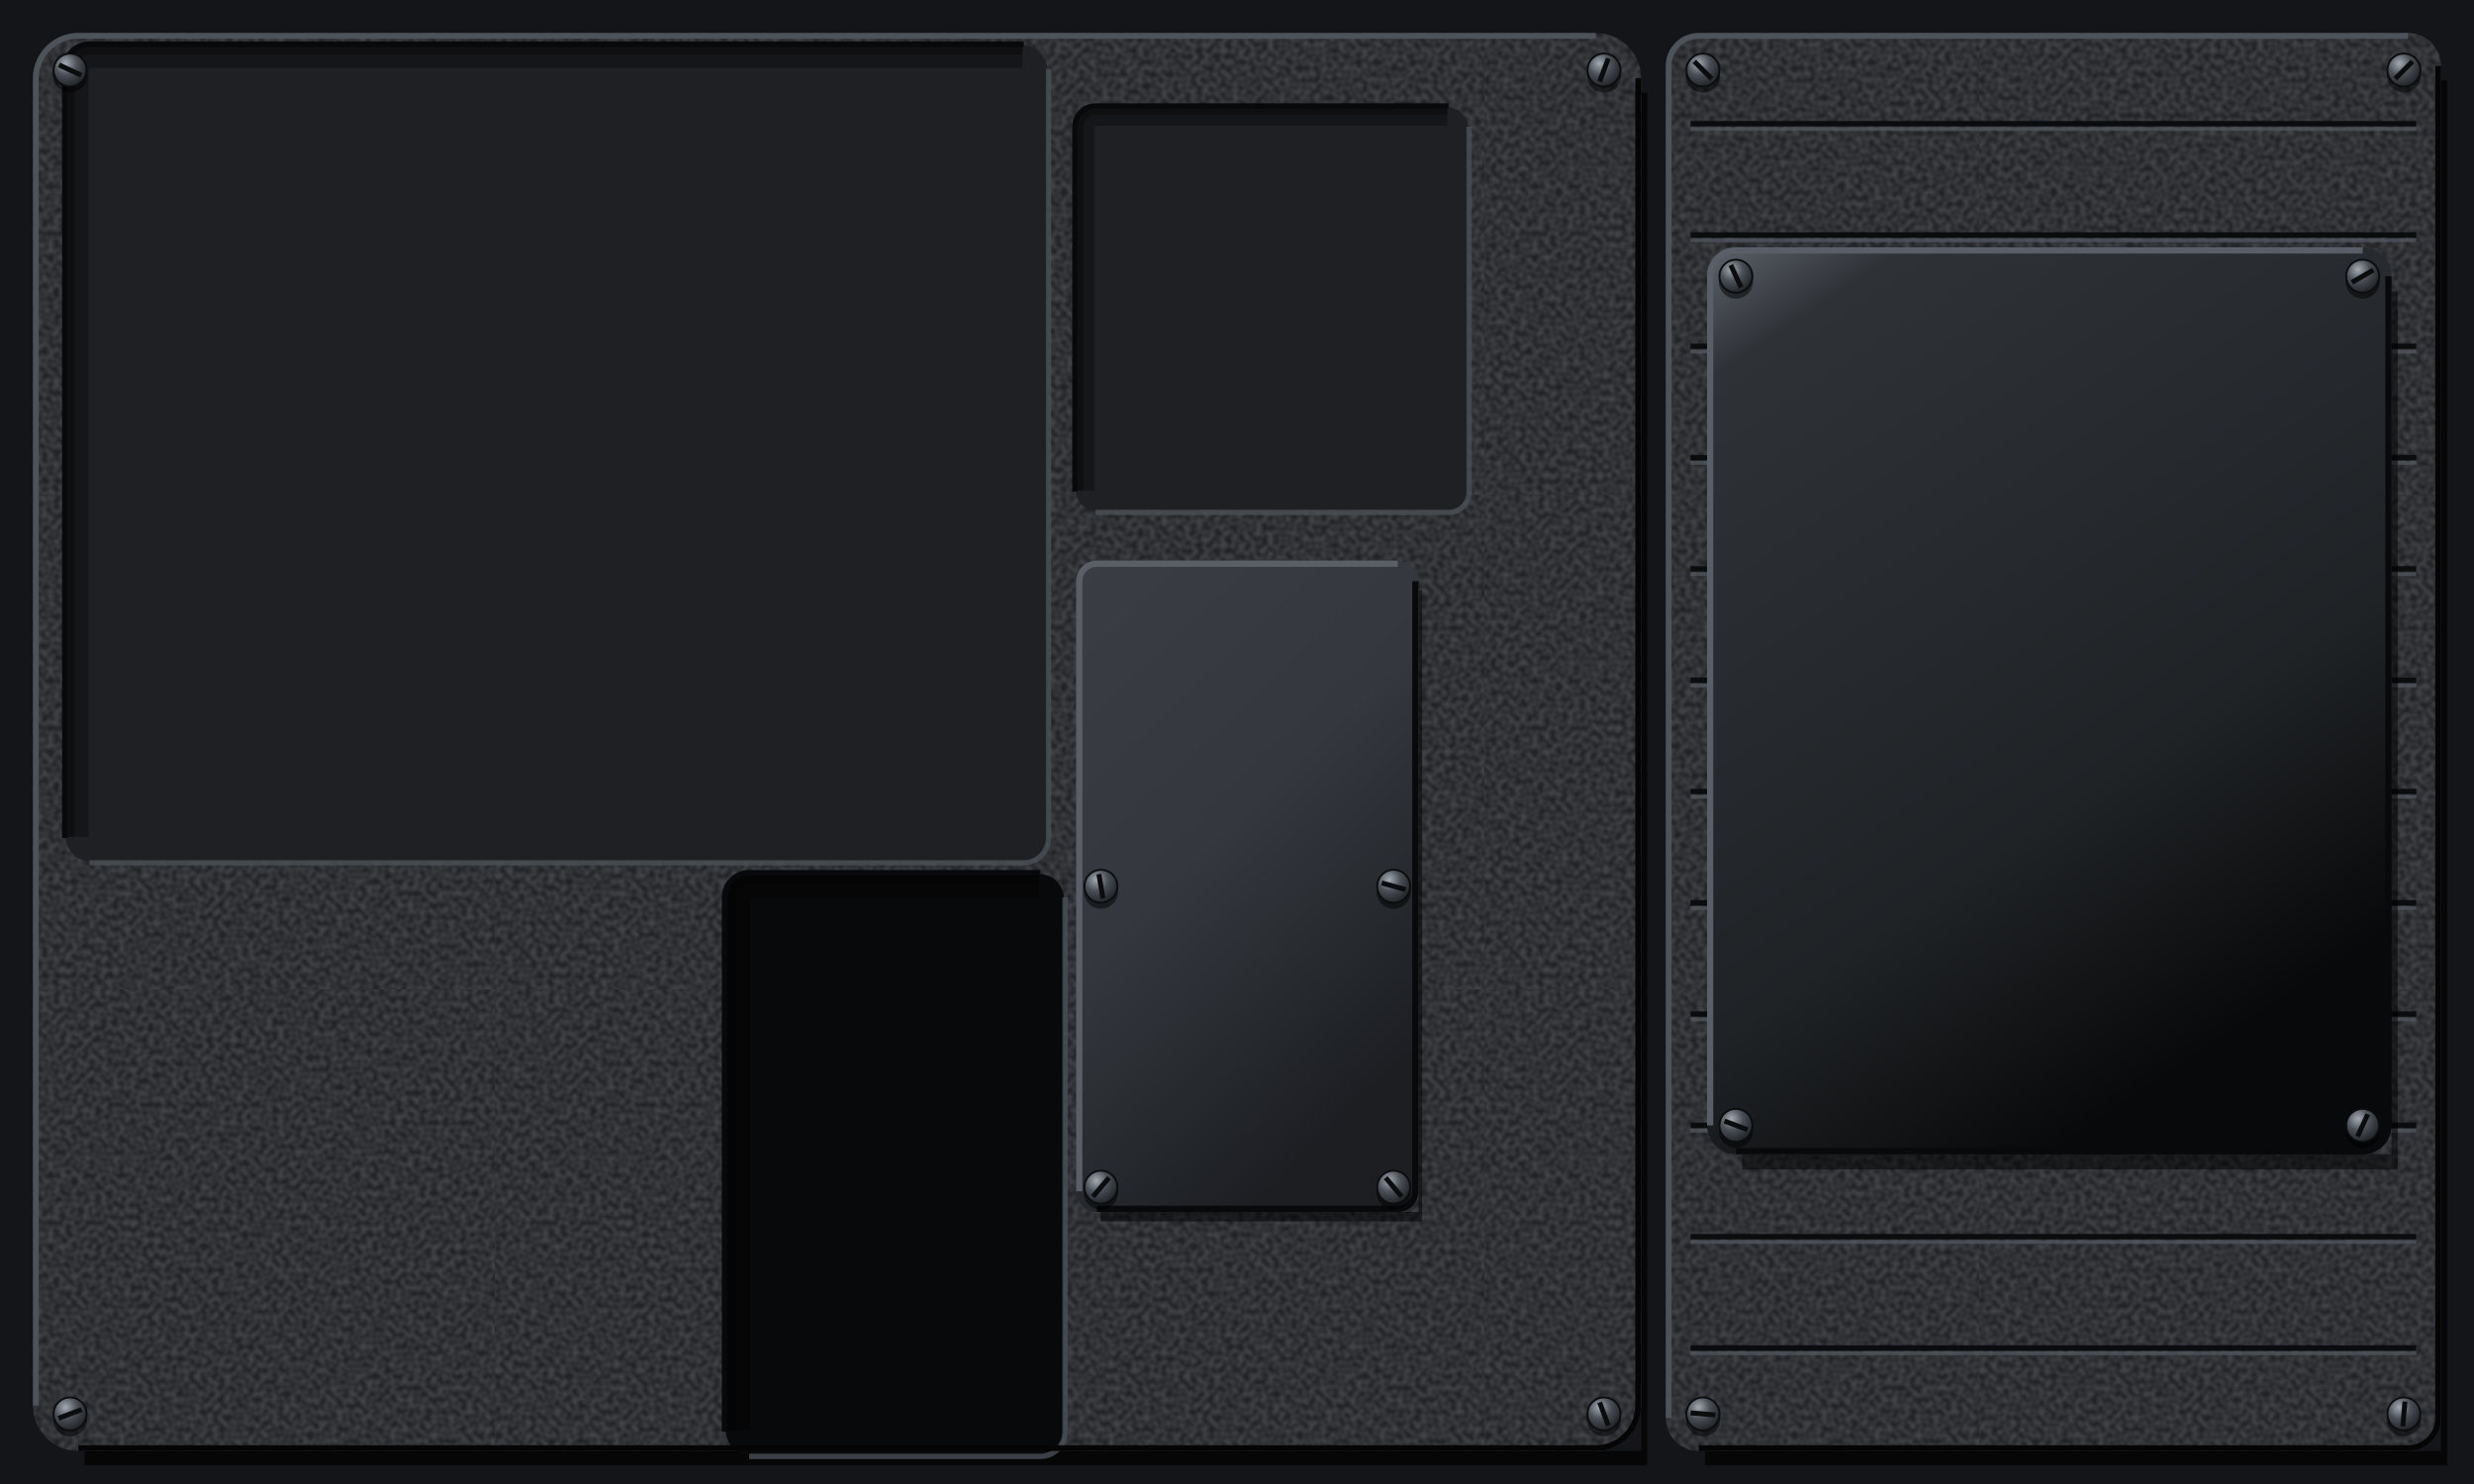
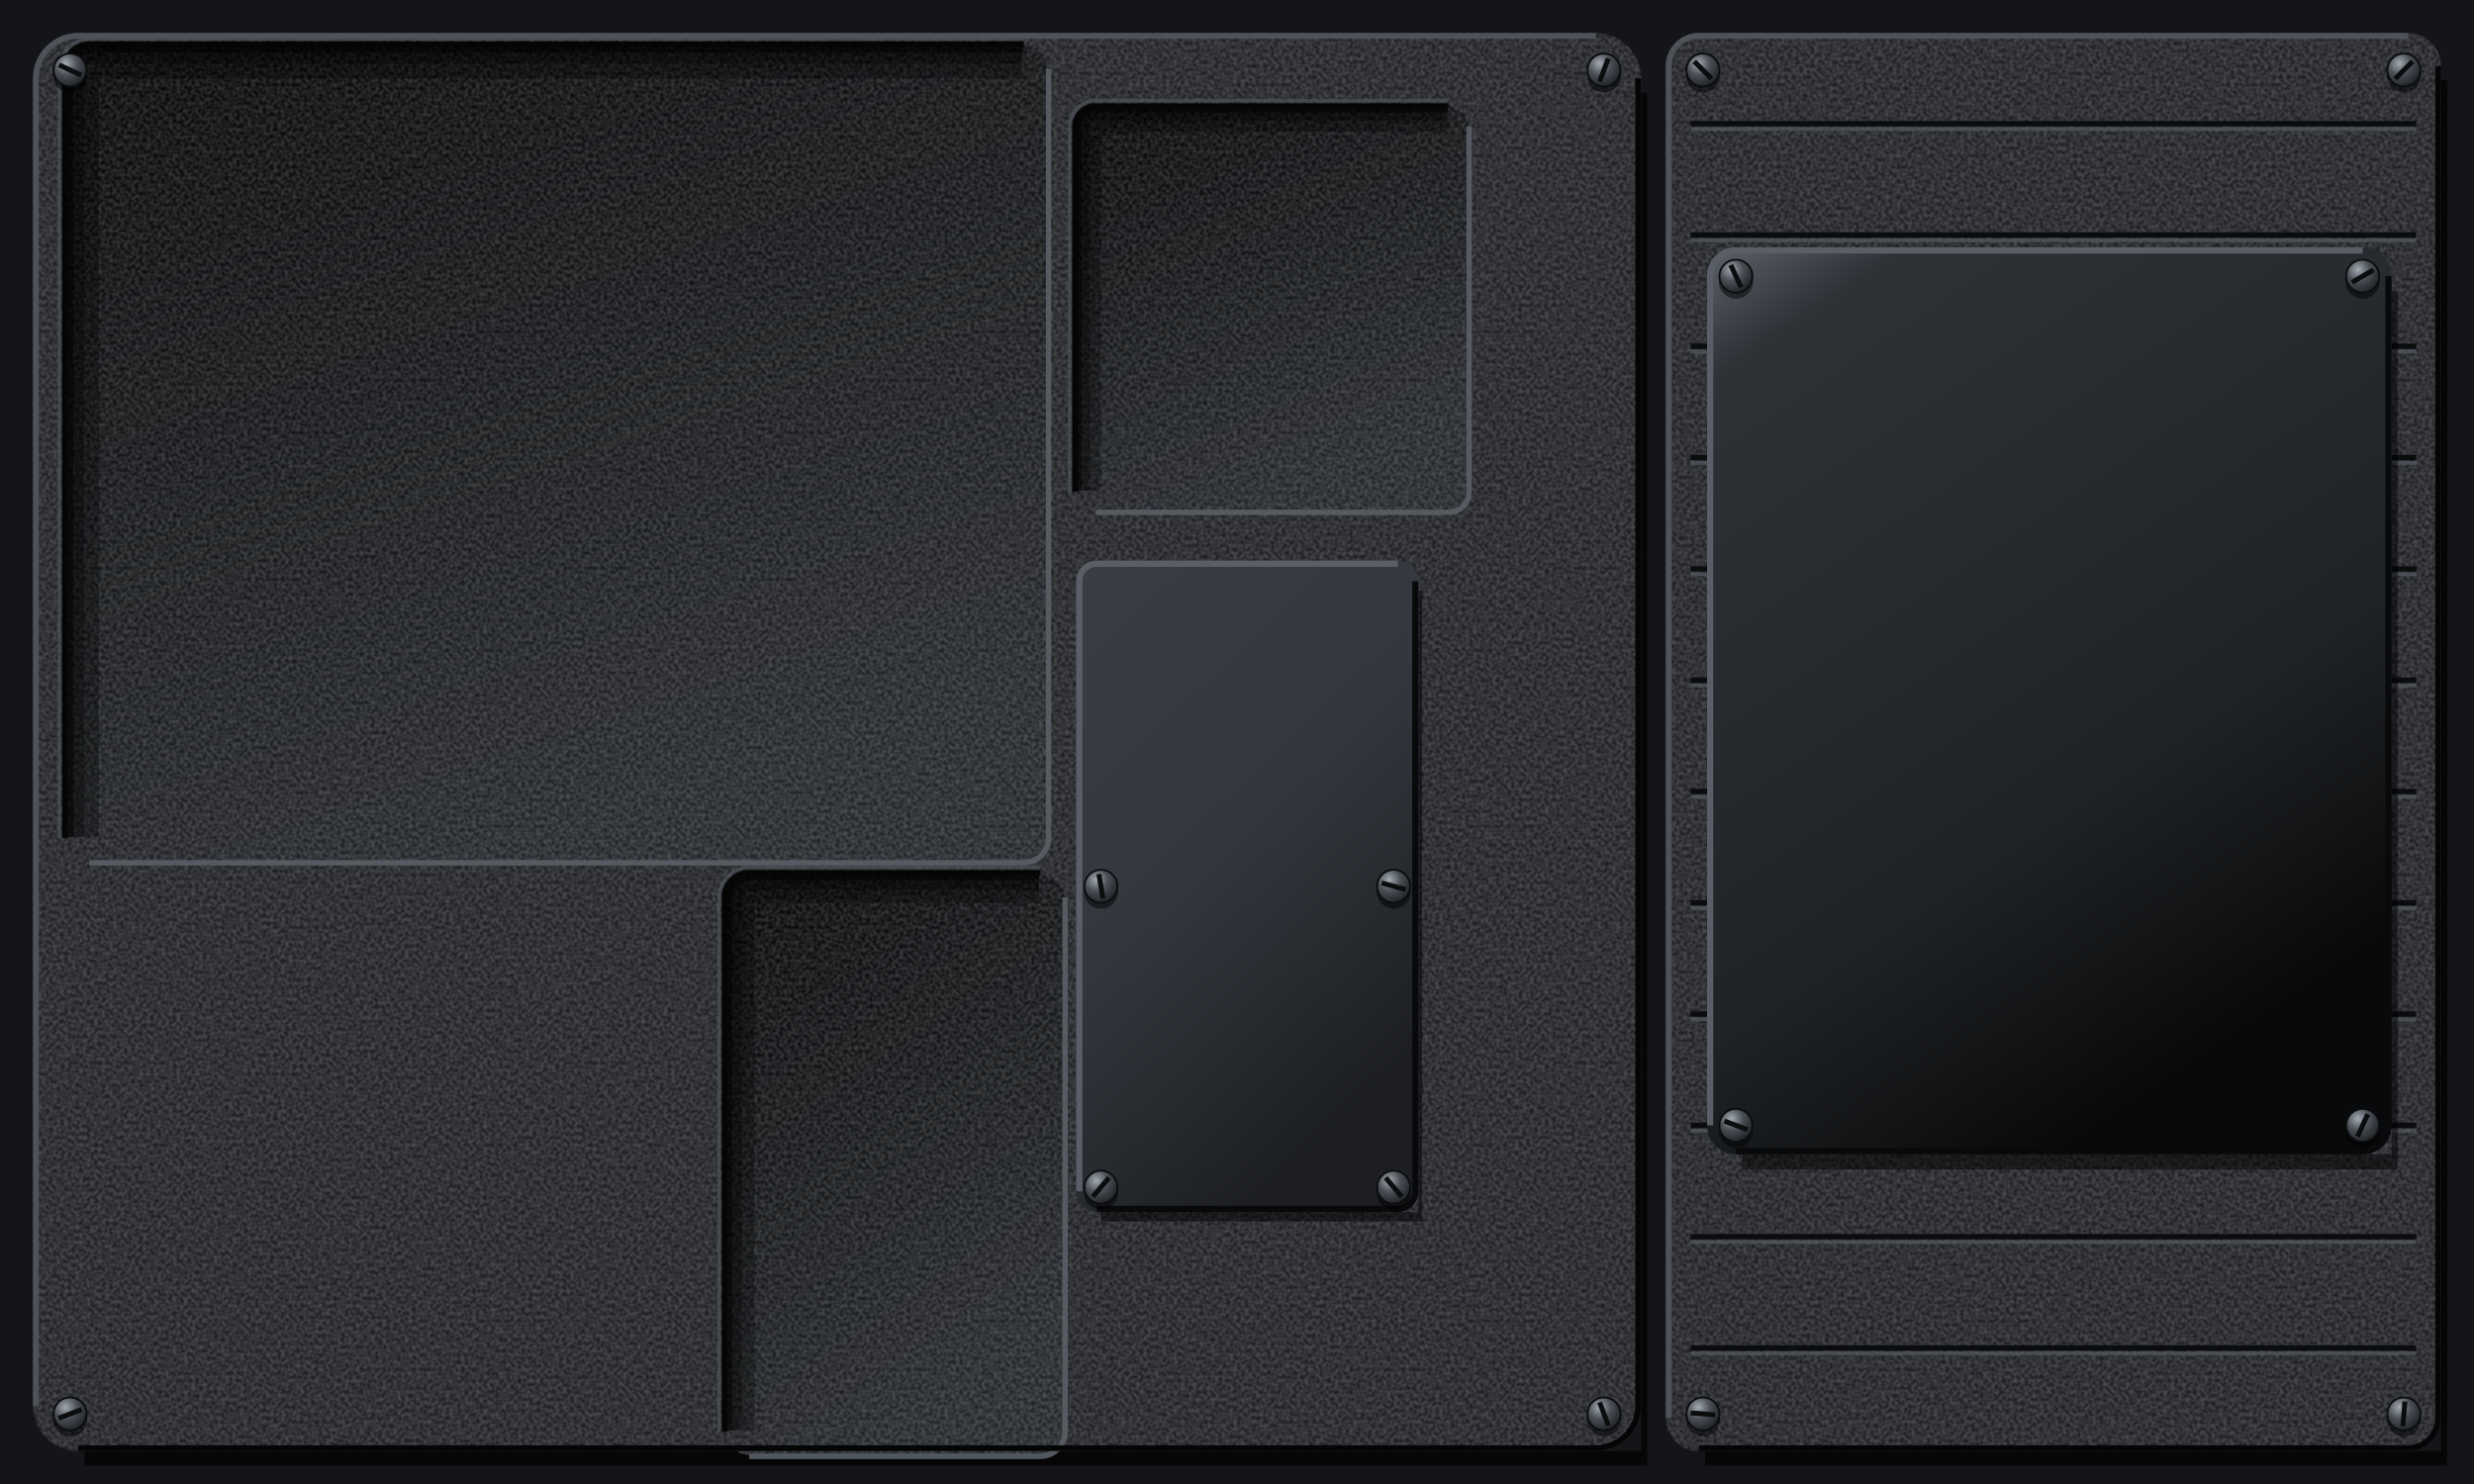
<svg xmlns="http://www.w3.org/2000/svg" viewBox="0 0 1200 720" preserveAspectRatio="xMidYMid slice">
  <defs>
    <filter id="nz" x="0" y="0" width="240" height="240" filterUnits="userSpaceOnUse" color-interpolation-filters="sRGB">
-       <feTurbulence type="fractalNoise" baseFrequency="0.35" numOctaves="1" seed="7" stitchTiles="stitch" />
-       <feColorMatrix values="2 0 0 0 -0.5 2 0 0 0 -0.5 2 0 0 0 -0.5 0 0 0 0 0.12" />
+       <feTurbulence type="fractalNoise" baseFrequency="0.55" numOctaves="1" seed="7" stitchTiles="stitch" />
+       <feColorMatrix values="2.2 0 0 0 -0.6 2.2 0 0 0 -0.6 2.2 0 0 0 -0.6 0 0 0 0 0.14" />
    </filter>
    <pattern id="gr" width="240" height="240" patternUnits="userSpaceOnUse">
      <rect width="240" height="240" filter="url(#nz)" />
    </pattern>
    <pattern id="gp" width="240" height="240" patternUnits="userSpaceOnUse">
      <rect width="240" height="240" fill="#26282C" />
      <rect width="240" height="240" fill="url(#gr)" />
    </pattern>
    <pattern id="br" width="300" height="7" patternUnits="userSpaceOnUse">
      <path d="M0 1.2H300M0 4.6H300" stroke="#FFFFFF" stroke-opacity=".16" stroke-width=".8" />
      <path d="M0 2.9H300M0 6.1H300" stroke="#000000" stroke-opacity=".1" stroke-width=".7" />
    </pattern>
    <linearGradient id="pp" gradientUnits="userSpaceOnUse" x1="0" y1="0" x2="540" y2="720">
      <stop offset="0" stop-color="#303338" />
      <stop offset=".45" stop-color="#26282C" />
      <stop offset="1" stop-color="#1D1F22" />
    </linearGradient>
    <linearGradient id="pl" x1="0" y1="0" x2=".35" y2="1">
      <stop offset="0" stop-color="#DADDE1" />
      <stop offset=".45" stop-color="#C6CACF" />
      <stop offset="1" stop-color="#A9AEB4" />
    </linearGradient>
    <linearGradient id="ps" x1="0" y1="0" x2=".5" y2="1">
      <stop offset="0" stop-color="#5E646C" />
      <stop offset=".12" stop-color="#2E3136" />
      <stop offset=".7" stop-color="#202326" />
      <stop offset="1" stop-color="#08090A" />
    </linearGradient>
    <linearGradient id="an" x1="0" y1="0" x2=".5" y2="1">
      <stop offset="0" stop-color="#3A3E44" />
      <stop offset=".5" stop-color="#34383E" />
      <stop offset="1" stop-color="#1C1E22" />
    </linearGradient>
-     <radialGradient id="sd" cx=".506" cy=".518" r=".5">
-       <stop offset=".86" stop-color="#000000" stop-opacity=".6" />
-       <stop offset=".91" stop-color="#000000" stop-opacity=".3" />
+     <radialGradient id="sd" cx=".508" cy=".522" r=".5">
+       <stop offset=".86" stop-color="#000000" stop-opacity=".75" />
+       <stop offset=".91" stop-color="#000000" stop-opacity=".4" />
      <stop offset=".956" stop-color="#000000" stop-opacity="0" />
    </radialGradient>
+     <linearGradient id="rf" x1="0" y1="0" x2=".4" y2="1">
+       <stop offset="0" stop-color="#08090A" />
+       <stop offset=".5" stop-color="#191B1E" />
+       <stop offset="1" stop-color="#2A2D31" />
+     </linearGradient>
    <radialGradient id="sh" cx=".36" cy=".3" r=".78">
      <stop offset="0" stop-color="#A4AAB2" />
      <stop offset=".45" stop-color="#4A4F56" />
      <stop offset="1" stop-color="#1A1C1F" />
    </radialGradient>
    <radialGradient id="rv" cx=".36" cy=".3" r=".78">
      <stop offset="0" stop-color="#F2F4F6" />
      <stop offset=".5" stop-color="#A9AEB4" />
      <stop offset="1" stop-color="#5E646B" />
    </radialGradient>
    <radialGradient id="ch" cx=".4" cy=".35" r=".7">
      <stop offset="0" stop-color="#E3E6EA" />
      <stop offset=".55" stop-color="#8E949B" />
      <stop offset=".85" stop-color="#4A4F56" />
      <stop offset="1" stop-color="#1A1C1F" />
    </radialGradient>
    <radialGradient id="hl" cx=".62" cy=".66" r=".62">
      <stop offset="0" stop-color="#000000" />
      <stop offset=".7" stop-color="#050506" />
      <stop offset="1" stop-color="#1A1C1F" />
    </radialGradient>
    <radialGradient id="kn" cx=".38" cy=".32" r=".72">
      <stop offset="0" stop-color="#6E747C" />
      <stop offset=".5" stop-color="#2E3136" />
      <stop offset="1" stop-color="#0E0F11" />
    </radialGradient>
    <radialGradient id="ln" cx=".4" cy=".35" r=".7">
      <stop offset="0" stop-color="#2E3238" />
      <stop offset=".7" stop-color="#1B1E22" />
      <stop offset="1" stop-color="#0A0B0C" />
    </radialGradient>
  </defs>
  <rect x="0" y="0" width="1200" height="720" fill="#141518" />
  <path d="M796 45h3V711H41v-7H796z" fill="#000000" fill-opacity="0.7" />
  <rect x="16" y="16" width="780" height="688" rx="22" fill="url(#gp)" />
  <path d="M1184 39h3V711H827v-7H1184z" fill="#000000" fill-opacity="0.7" />
  <rect x="808" y="16" width="376" height="688" rx="16" fill="url(#gp)" />
  <path d="M820 60H1172" stroke="#0B0C0E" stroke-width="2.6" />
  <path d="M820 62.6H1172" stroke="#555A61" stroke-opacity="0.7" stroke-width="1.8" />
  <path d="M820 114H1172" stroke="#0B0C0E" stroke-width="2.6" />
  <path d="M820 116.6H1172" stroke="#555A61" stroke-opacity="0.7" stroke-width="1.8" />
  <path d="M820 168H1172" stroke="#0B0C0E" stroke-width="2.6" />
  <path d="M820 170.6H1172" stroke="#555A61" stroke-opacity="0.7" stroke-width="1.8" />
  <path d="M820 222H1172" stroke="#0B0C0E" stroke-width="2.6" />
  <path d="M820 224.6H1172" stroke="#555A61" stroke-opacity="0.7" stroke-width="1.8" />
  <path d="M820 276H1172" stroke="#0B0C0E" stroke-width="2.6" />
  <path d="M820 278.6H1172" stroke="#555A61" stroke-opacity="0.7" stroke-width="1.8" />
  <path d="M820 330H1172" stroke="#0B0C0E" stroke-width="2.6" />
  <path d="M820 332.6H1172" stroke="#555A61" stroke-opacity="0.7" stroke-width="1.8" />
  <path d="M820 384H1172" stroke="#0B0C0E" stroke-width="2.6" />
  <path d="M820 386.6H1172" stroke="#555A61" stroke-opacity="0.7" stroke-width="1.8" />
  <path d="M820 438H1172" stroke="#0B0C0E" stroke-width="2.6" />
  <path d="M820 440.6H1172" stroke="#555A61" stroke-opacity="0.7" stroke-width="1.8" />
  <path d="M820 492H1172" stroke="#0B0C0E" stroke-width="2.6" />
  <path d="M820 494.6H1172" stroke="#555A61" stroke-opacity="0.7" stroke-width="1.8" />
  <path d="M820 546H1172" stroke="#0B0C0E" stroke-width="2.6" />
  <path d="M820 548.6H1172" stroke="#555A61" stroke-opacity="0.7" stroke-width="1.8" />
  <path d="M820 600H1172" stroke="#0B0C0E" stroke-width="2.6" />
  <path d="M820 602.6H1172" stroke="#555A61" stroke-opacity="0.7" stroke-width="1.8" />
  <path d="M820 654H1172" stroke="#0B0C0E" stroke-width="2.6" />
  <path d="M820 656.6H1172" stroke="#555A61" stroke-opacity="0.7" stroke-width="1.8" />
-   <rect x="32" y="22" width="476" height="396" rx="12" fill="#1E2023" />
-   <path d="M37.5 406V34A6.5 6.5 0 0 1 44 27.5H496" fill="none" stroke="#000000" stroke-opacity="0.3" stroke-width="11" />
-   <path d="M34.2 406V34A9.8 9.8 0 0 1 44 24.2H496" fill="none" stroke="#000000" stroke-opacity="0.3" stroke-width="4.4" />
-   <path d="M508.6 33.4V406.6A12 12 0 0 1 496.6 418.6H43.4" fill="none" stroke="#4A4F56" stroke-opacity="0.8" stroke-width="2.6" />
-   <path d="M31.4 406.6V33.4A12 12 0 0 1 43.4 21.4H496.6" fill="none" stroke="#08090A" stroke-width="2.6" />
-   <rect x="522" y="52" width="190" height="196" rx="10" fill="#1E2023" />
-   <path d="M526.5 238V62A5.5 5.5 0 0 1 532 56.5H702" fill="none" stroke="#000000" stroke-opacity="0.3" stroke-width="9" />
-   <path d="M523.8 238V62A8.2 8.2 0 0 1 532 53.8H702" fill="none" stroke="#000000" stroke-opacity="0.3" stroke-width="3.6" />
-   <path d="M712.6 61.4V238.6A10 10 0 0 1 702.6 248.6H531.4" fill="none" stroke="#4A4F56" stroke-opacity="0.8" stroke-width="2.6" />
-   <path d="M521.4 238.6V61.4A10 10 0 0 1 531.4 51.4H702.6" fill="none" stroke="#08090A" stroke-width="2.6" />
-   <rect x="352" y="424" width="164" height="282" rx="12" fill="#08090A" />
-   <path d="M358 694V436A6 6 0 0 1 364 430H504" fill="none" stroke="#000000" stroke-opacity="0.3" stroke-width="12" />
-   <path d="M354.4 694V436A9.6 9.6 0 0 1 364 426.4H504" fill="none" stroke="#000000" stroke-opacity="0.3" stroke-width="4.8" />
-   <path d="M516.6 435.4V694.6A12 12 0 0 1 504.6 706.6H363.4" fill="none" stroke="#4A4F56" stroke-opacity="0.8" stroke-width="2.6" />
-   <path d="M351.4 694.6V435.4A12 12 0 0 1 363.4 423.4H504.6" fill="none" stroke="#08090A" stroke-width="2.6" />
+   <rect x="32" y="22" width="476" height="396" rx="12" fill="url(#rf)" />
+   <rect x="32" y="22" width="476" height="396" rx="12" fill="url(#gr)" />
+   <path d="M40 406V34A4 4 0 0 1 44 30H496" fill="none" stroke="#000000" stroke-opacity="0.3" stroke-width="16" />
+   <path d="M36.4 406V34A7.6 7.6 0 0 1 44 26.4H496" fill="none" stroke="#000000" stroke-opacity="0.3" stroke-width="8.8" />
+   <path d="M33.8 406V34A10.2 10.2 0 0 1 44 23.8H496" fill="none" stroke="#000000" stroke-opacity="0.5" stroke-width="3.5" />
+   <path d="M508.6 33.4V406.6A12 12 0 0 1 496.6 418.6H43.4" fill="none" stroke="#5A6068" stroke-opacity="0.9" stroke-width="2.6" />
+   <path d="M31.4 406.6V33.4A12 12 0 0 1 43.4 21.4H496.6" fill="none" stroke="#050506" stroke-width="2.6" />
+   <path d="M28.8 406.6V33.4A14.6 14.6 0 0 1 43.4 18.8H496.6" fill="none" stroke="#4E535A" stroke-opacity="0.7" stroke-width="1.6" />
+   <rect x="522" y="52" width="190" height="196" rx="10" fill="url(#rf)" />
+   <rect x="522" y="52" width="190" height="196" rx="10" fill="url(#gr)" />
+   <path d="M528 238V62A4 4 0 0 1 532 58H702" fill="none" stroke="#000000" stroke-opacity="0.3" stroke-width="12" />
+   <path d="M525.3 238V62A6.7 6.7 0 0 1 532 55.3H702" fill="none" stroke="#000000" stroke-opacity="0.3" stroke-width="6.6" />
+   <path d="M523.3 238V62A8.7 8.7 0 0 1 532 53.3H702" fill="none" stroke="#000000" stroke-opacity="0.5" stroke-width="2.6" />
+   <path d="M712.6 61.4V238.6A10 10 0 0 1 702.6 248.6H531.4" fill="none" stroke="#5A6068" stroke-opacity="0.9" stroke-width="2.6" />
+   <path d="M521.4 238.6V61.4A10 10 0 0 1 531.4 51.4H702.6" fill="none" stroke="#050506" stroke-width="2.6" />
+   <path d="M518.8 238.6V61.4A12.6 12.6 0 0 1 531.4 48.8H702.6" fill="none" stroke="#4E535A" stroke-opacity="0.7" stroke-width="1.6" />
+   <rect x="352" y="424" width="164" height="282" rx="12" fill="url(#rf)" />
+   <rect x="352" y="424" width="164" height="282" rx="12" fill="url(#gr)" />
+   <path d="M359 694V436A5 5 0 0 1 364 431H504" fill="none" stroke="#000000" stroke-opacity="0.3" stroke-width="14" />
+   <path d="M355.9 694V436A8.1 8.1 0 0 1 364 427.9H504" fill="none" stroke="#000000" stroke-opacity="0.3" stroke-width="7.7" />
+   <path d="M353.5 694V436A10.5 10.5 0 0 1 364 425.5H504" fill="none" stroke="#000000" stroke-opacity="0.5" stroke-width="3.1" />
+   <path d="M516.6 435.4V694.6A12 12 0 0 1 504.6 706.6H363.4" fill="none" stroke="#5A6068" stroke-opacity="0.9" stroke-width="2.6" />
+   <path d="M351.4 694.6V435.4A12 12 0 0 1 363.4 423.4H504.6" fill="none" stroke="#050506" stroke-width="2.6" />
+   <path d="M348.8 694.6V435.4A14.6 14.6 0 0 1 363.4 420.8H504.6" fill="none" stroke="#4E535A" stroke-opacity="0.7" stroke-width="1.6" />
  <path d="M688 286.6h1.8V592.6H533.8v-4.6H688z" fill="#000000" fill-opacity="0.5" />
  <rect x="522" y="272" width="166" height="316" rx="10" fill="url(#an)" />
  <path d="M523.5 578V282A8.5 8.5 0 0 1 532 273.5H678" fill="none" stroke="#5A5F67" stroke-width="3" />
  <path d="M686.5 282V578A8.5 8.5 0 0 1 678 586.5H532" fill="none" stroke="#08090A" stroke-width="3" />
  <path d="M1160 141.4h3V567.4H845v-7.4H1160z" fill="#000000" fill-opacity="0.5" />
  <rect x="828" y="120" width="332" height="440" rx="14" fill="url(#ps)" />
  <path d="M829.5 546V134A12.5 12.5 0 0 1 842 121.5H1146" fill="none" stroke="#5A5F67" stroke-width="3" />
  <path d="M1158.5 134V546A12.5 12.5 0 0 1 1146 558.5H842" fill="none" stroke="#08090A" stroke-width="3" />
  <path d="M17.4 682V38A20.6 20.6 0 0 1 38 17.4H774" fill="none" stroke="#4E535A" stroke-width="2.8" />
  <path d="M794.6 38V682A20.6 20.6 0 0 1 774 702.6H38" fill="none" stroke="#050506" stroke-width="2.8" />
  <path d="M809.4 688V32A14.6 14.6 0 0 1 824 17.4H1168" fill="none" stroke="#4E535A" stroke-width="2.8" />
  <path d="M1182.6 32V688A14.6 14.6 0 0 1 1168 702.6H824" fill="none" stroke="#050506" stroke-width="2.8" />
  <circle cx="34" cy="36.6" r="8.3" fill="#000000" fill-opacity="0.5" />
  <circle cx="34" cy="34" r="8" fill="url(#sh)" stroke="#0B0C0E" stroke-width="0.9" />
  <path d="M28.6 31.5L39.4 36.5" stroke="#0B0C0E" stroke-width="2.4" />
  <circle cx="778" cy="36.6" r="8.3" fill="#000000" fill-opacity="0.5" />
  <circle cx="778" cy="34" r="8" fill="url(#sh)" stroke="#0B0C0E" stroke-width="0.9" />
  <path d="M780.1 28.4L775.9 39.6" stroke="#0B0C0E" stroke-width="2.4" />
  <circle cx="34" cy="688.6" r="8.3" fill="#000000" fill-opacity="0.5" />
  <circle cx="34" cy="686" r="8" fill="url(#sh)" stroke="#0B0C0E" stroke-width="0.9" />
  <path d="M39.6 683.9L28.4 688.1" stroke="#0B0C0E" stroke-width="2.4" />
  <circle cx="778" cy="688.6" r="8.3" fill="#000000" fill-opacity="0.5" />
  <circle cx="778" cy="686" r="8" fill="url(#sh)" stroke="#0B0C0E" stroke-width="0.9" />
  <path d="M775.9 680.4L780.1 691.6" stroke="#0B0C0E" stroke-width="2.4" />
  <circle cx="826" cy="36.6" r="8.3" fill="#000000" fill-opacity="0.5" />
  <circle cx="826" cy="34" r="8" fill="url(#sh)" stroke="#0B0C0E" stroke-width="0.9" />
  <path d="M821.8 29.8L830.2 38.2" stroke="#0B0C0E" stroke-width="2.4" />
  <circle cx="1166" cy="36.6" r="8.3" fill="#000000" fill-opacity="0.5" />
  <circle cx="1166" cy="34" r="8" fill="url(#sh)" stroke="#0B0C0E" stroke-width="0.9" />
  <path d="M1170.2 29.8L1161.8 38.2" stroke="#0B0C0E" stroke-width="2.4" />
  <circle cx="826" cy="688.6" r="8.3" fill="#000000" fill-opacity="0.5" />
  <circle cx="826" cy="686" r="8" fill="url(#sh)" stroke="#0B0C0E" stroke-width="0.9" />
  <path d="M820 685.5L832 686.5" stroke="#0B0C0E" stroke-width="2.4" />
  <circle cx="1166" cy="688.6" r="8.3" fill="#000000" fill-opacity="0.5" />
  <circle cx="1166" cy="686" r="8" fill="url(#sh)" stroke="#0B0C0E" stroke-width="0.9" />
  <path d="M1166.5 680L1165.5 692" stroke="#0B0C0E" stroke-width="2.4" />
  <circle cx="534" cy="432.6" r="8.3" fill="#000000" fill-opacity="0.5" />
  <circle cx="534" cy="430" r="8" fill="url(#sh)" stroke="#0B0C0E" stroke-width="0.9" />
  <path d="M533 424.1L535 435.9" stroke="#0B0C0E" stroke-width="2.4" />
  <circle cx="676" cy="432.6" r="8.3" fill="#000000" fill-opacity="0.5" />
  <circle cx="676" cy="430" r="8" fill="url(#sh)" stroke="#0B0C0E" stroke-width="0.9" />
  <path d="M670.2 428.4L681.8 431.6" stroke="#0B0C0E" stroke-width="2.4" />
  <circle cx="534" cy="578.6" r="8.3" fill="#000000" fill-opacity="0.5" />
  <circle cx="534" cy="576" r="8" fill="url(#sh)" stroke="#0B0C0E" stroke-width="0.9" />
  <path d="M537.9 571.4L530.1 580.6" stroke="#0B0C0E" stroke-width="2.4" />
  <circle cx="676" cy="578.6" r="8.3" fill="#000000" fill-opacity="0.5" />
  <circle cx="676" cy="576" r="8" fill="url(#sh)" stroke="#0B0C0E" stroke-width="0.9" />
  <path d="M672.1 571.4L679.9 580.6" stroke="#0B0C0E" stroke-width="2.4" />
  <circle cx="842" cy="136.6" r="8.3" fill="#000000" fill-opacity="0.5" />
  <circle cx="842" cy="134" r="8" fill="url(#sh)" stroke="#0B0C0E" stroke-width="0.9" />
  <path d="M839.5 128.6L844.5 139.4" stroke="#0B0C0E" stroke-width="2.4" />
  <circle cx="1146" cy="136.6" r="8.3" fill="#000000" fill-opacity="0.5" />
  <circle cx="1146" cy="134" r="8" fill="url(#sh)" stroke="#0B0C0E" stroke-width="0.9" />
  <path d="M1151.2 131L1140.8 137" stroke="#0B0C0E" stroke-width="2.4" />
  <circle cx="842" cy="548.6" r="8.3" fill="#000000" fill-opacity="0.5" />
  <circle cx="842" cy="546" r="8" fill="url(#sh)" stroke="#0B0C0E" stroke-width="0.9" />
  <path d="M836.4 543.9L847.6 548.1" stroke="#0B0C0E" stroke-width="2.4" />
  <circle cx="1146" cy="548.6" r="8.3" fill="#000000" fill-opacity="0.5" />
  <circle cx="1146" cy="546" r="8" fill="url(#sh)" stroke="#0B0C0E" stroke-width="0.9" />
  <path d="M1148.5 540.6L1143.5 551.4" stroke="#0B0C0E" stroke-width="2.4" />
</svg>
